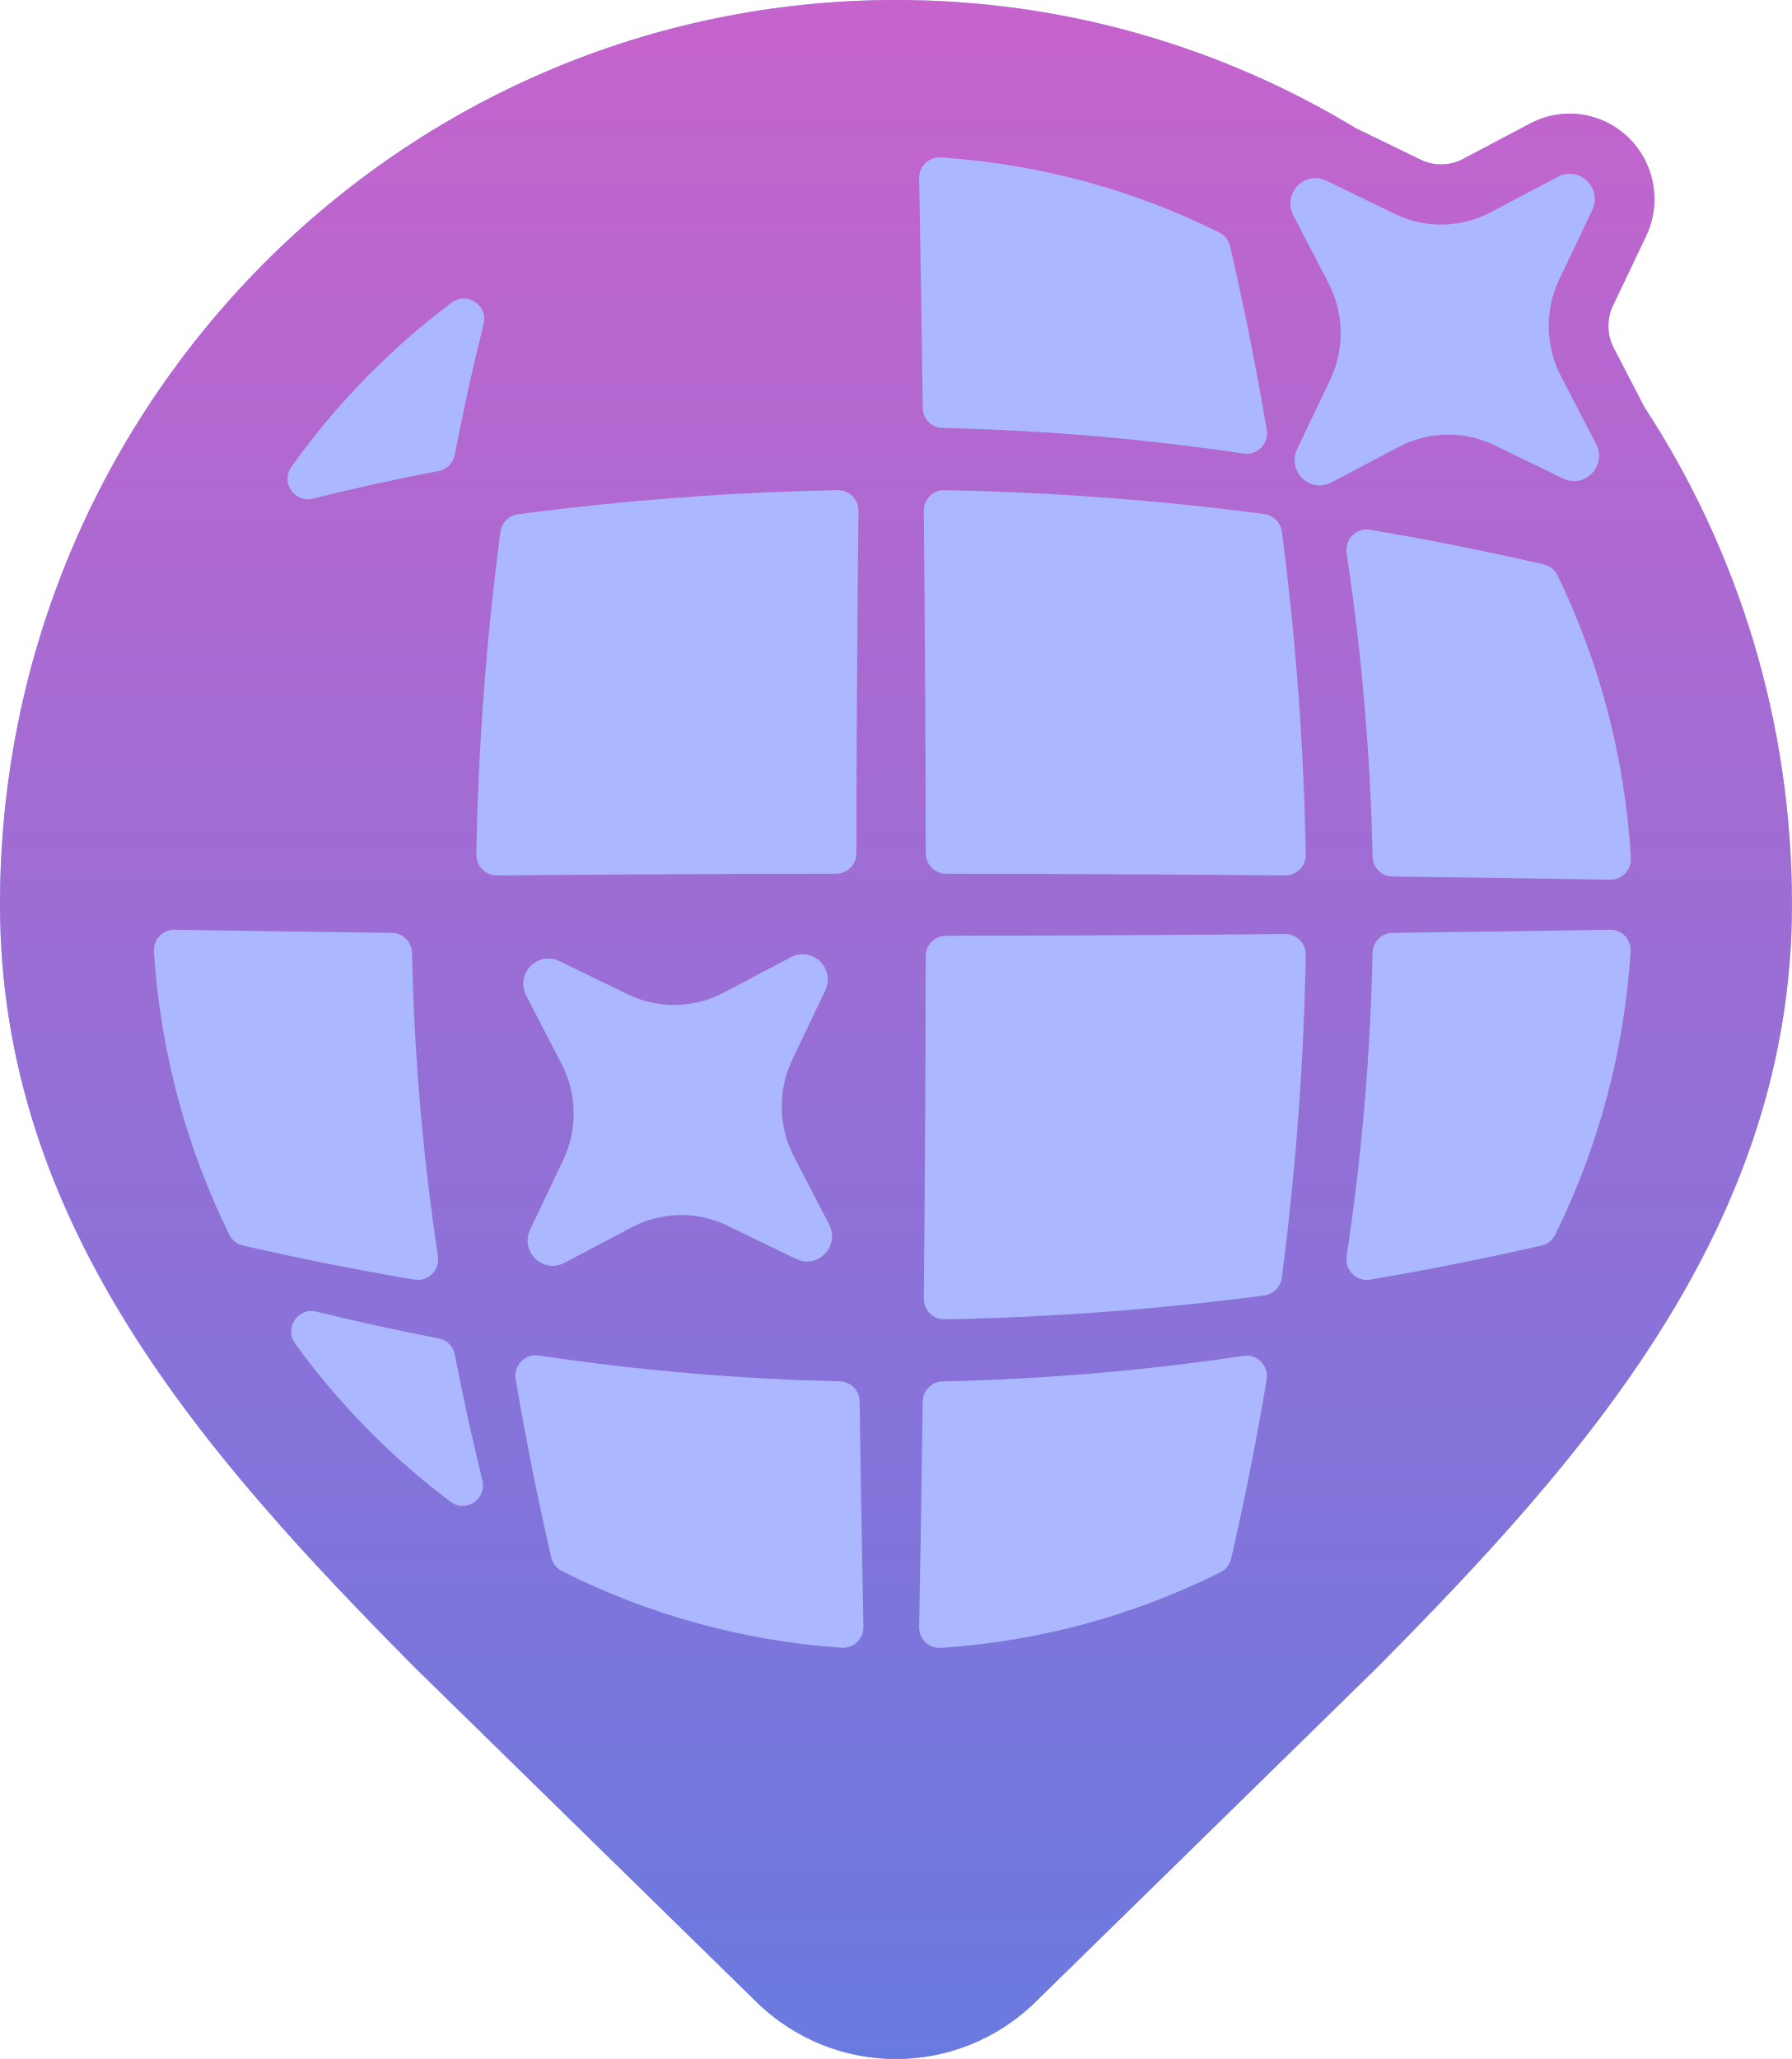
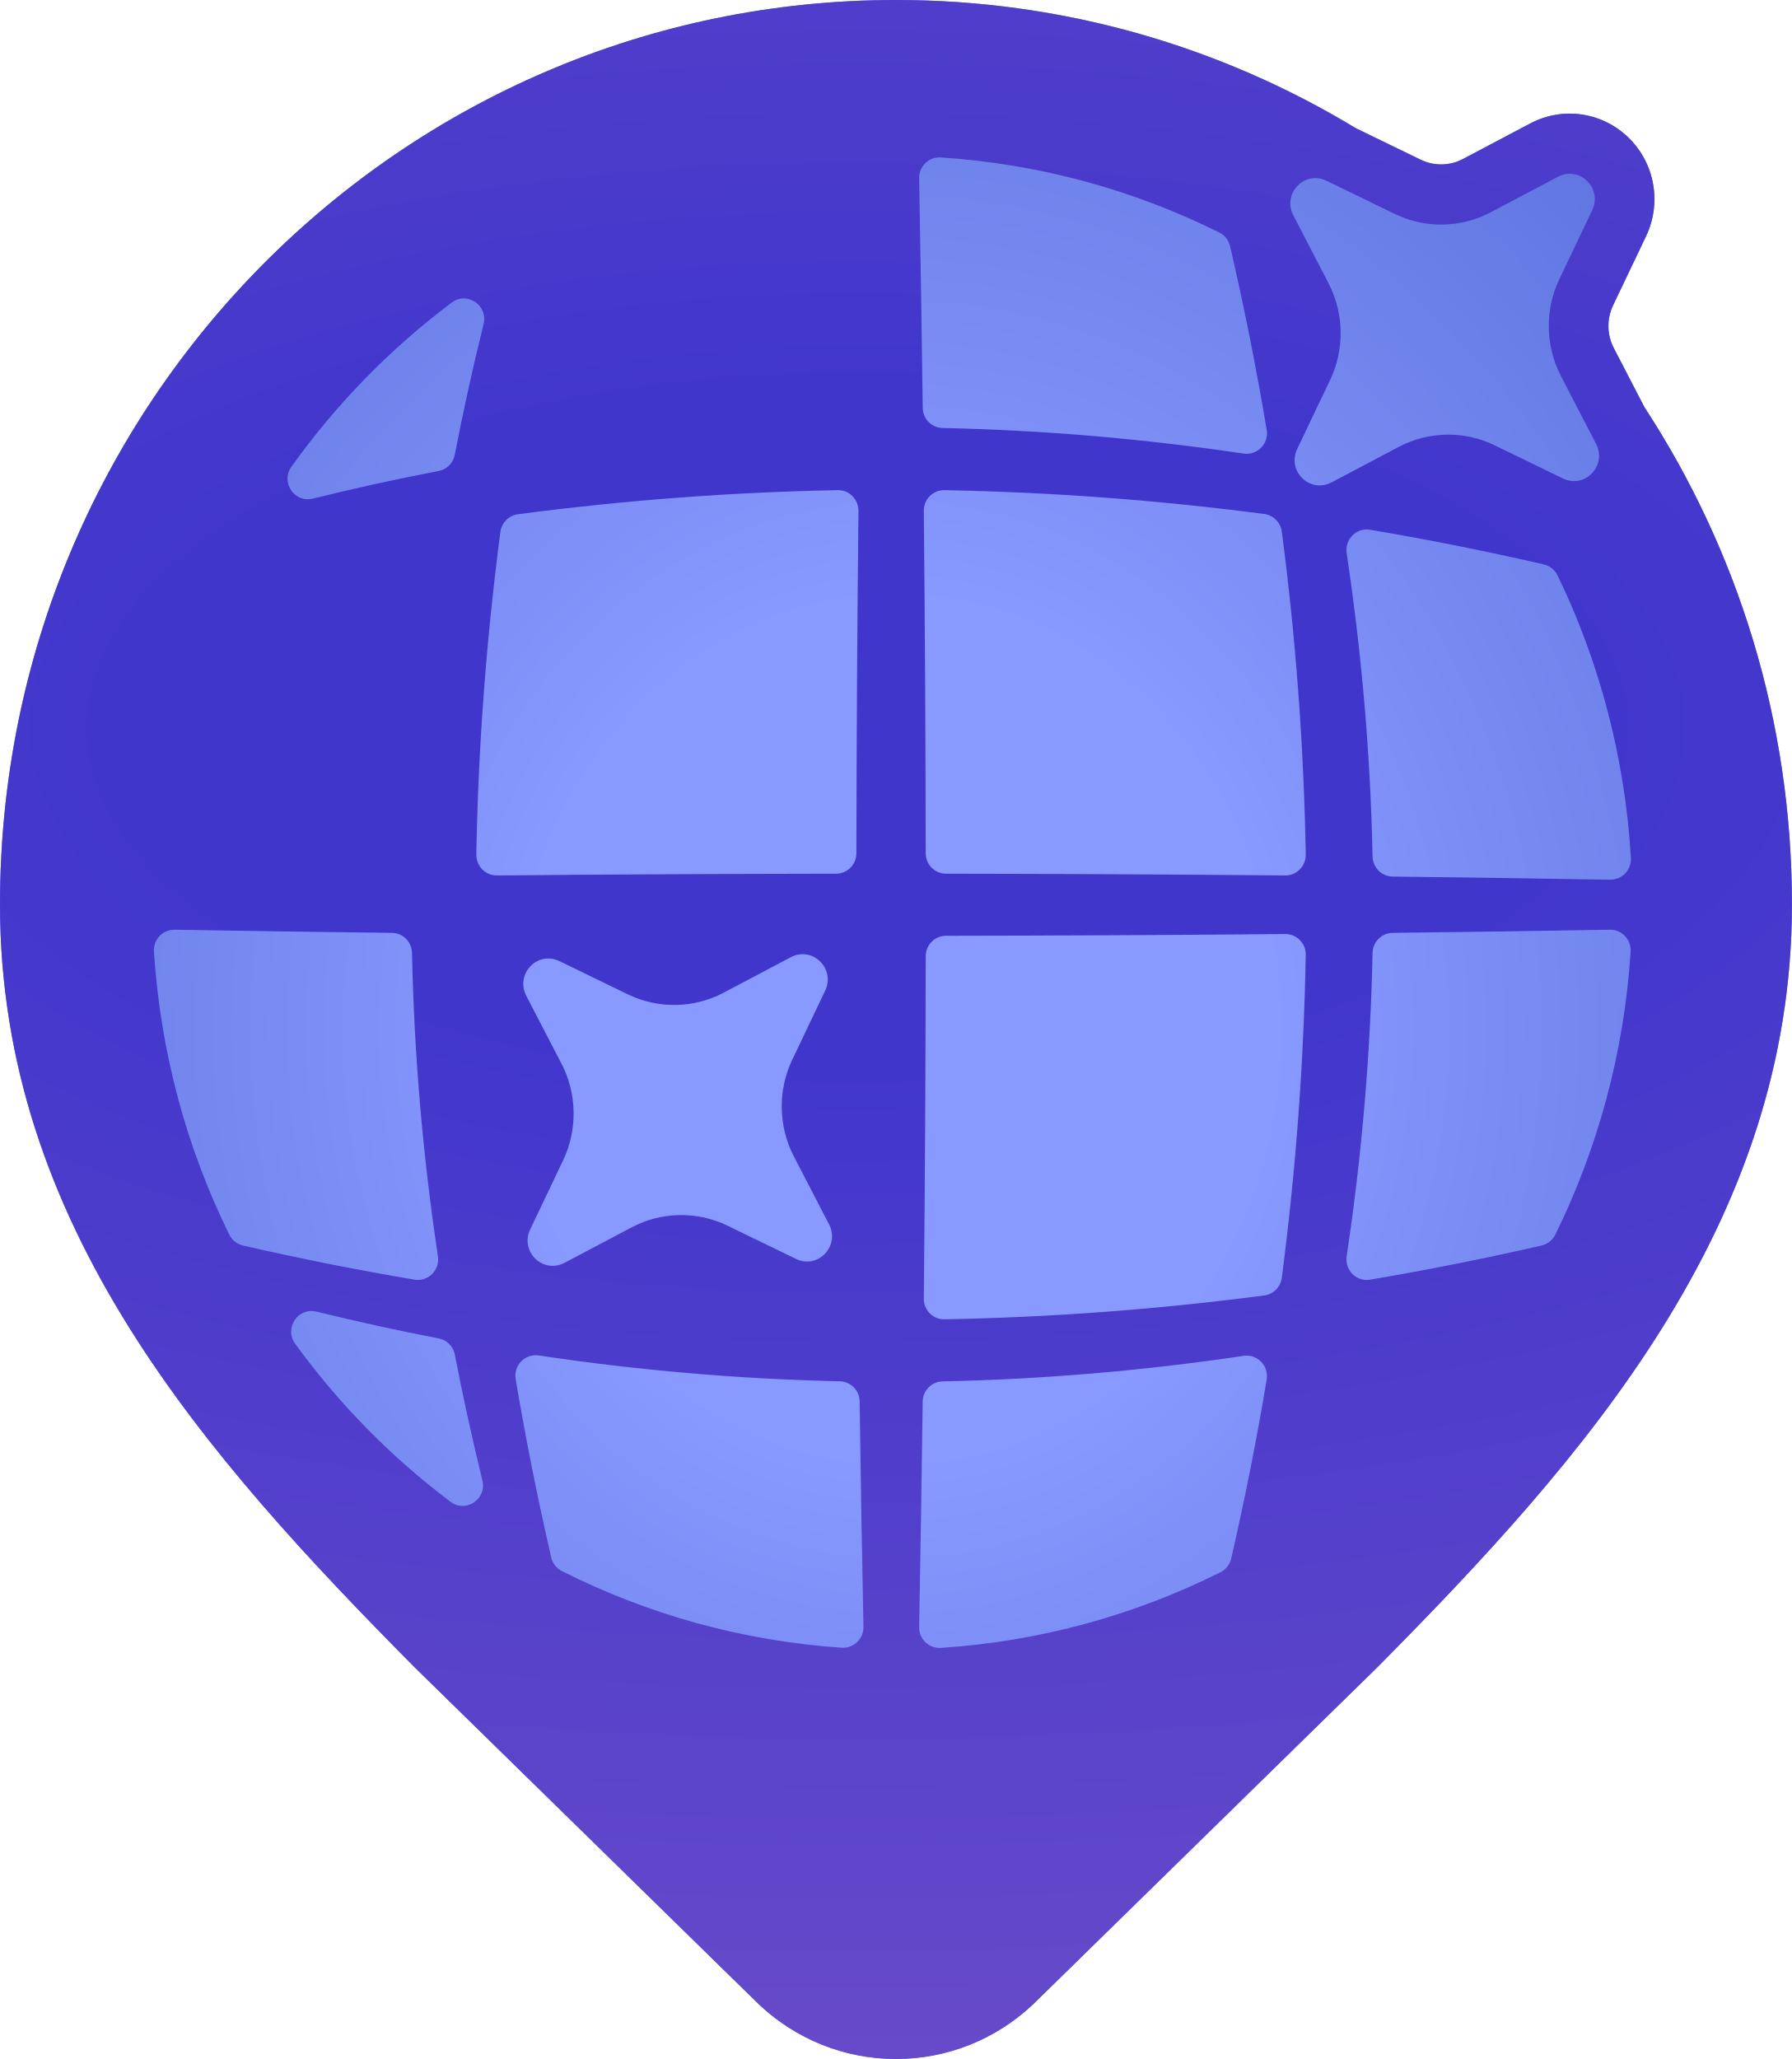
<svg xmlns="http://www.w3.org/2000/svg" width="47" height="54" viewBox="0 0 47 54" fill="none">
-   <path d="M43.135 10.686L42.326 9.125C42.147 8.779 42.14 8.364 42.307 8.012L43.173 6.196C43.589 5.322 43.405 4.284 42.715 3.611C42.025 2.938 40.99 2.787 40.139 3.236L38.369 4.171C38.026 4.352 37.615 4.359 37.266 4.19L35.568 3.366C32.04 1.229 27.913 0 23.5 0C10.521 0 0 10.619 0 23.719C0 32.128 5.369 38.171 10.873 43.726L13.967 46.755L19.839 52.503C21.879 54.499 25.121 54.499 27.161 52.503L33.033 46.755L36.127 43.726C41.566 38.236 47 32.128 47 23.719C47 18.905 45.577 14.426 43.136 10.686H43.135Z" fill="#ABB7FF" />
-   <path d="M43.135 10.686L42.326 9.125C42.147 8.779 42.14 8.364 42.307 8.012L43.173 6.196C43.589 5.322 43.405 4.284 42.715 3.611C42.025 2.938 40.99 2.787 40.139 3.236L38.369 4.171C38.026 4.352 37.615 4.359 37.266 4.19L35.568 3.366C32.04 1.229 27.913 0 23.5 0C10.521 0 0 10.619 0 23.719C0 32.128 5.369 38.171 10.873 43.726L13.967 46.755L19.839 52.503C21.879 54.499 25.121 54.499 27.161 52.503L33.033 46.755L36.127 43.726C41.566 38.236 47 32.128 47 23.719C47 18.905 45.577 14.426 43.136 10.686H43.135ZM7.645 12.239C8.818 10.596 10.237 9.143 11.848 7.936C12.252 7.633 12.805 8.007 12.684 8.5C12.4 9.643 12.148 10.786 11.928 11.928C11.886 12.144 11.72 12.311 11.505 12.352C10.405 12.563 9.304 12.806 8.203 13.077C7.719 13.195 7.354 12.645 7.644 12.238L7.645 12.239ZM6.014 32.381C4.901 30.119 4.208 27.611 4.038 24.956C4.018 24.643 4.267 24.377 4.579 24.383C6.48 24.414 8.381 24.444 10.282 24.466C10.569 24.468 10.8 24.703 10.807 24.993C10.861 27.645 11.088 30.295 11.486 32.947C11.54 33.308 11.232 33.621 10.874 33.561C9.375 33.309 7.875 33.009 6.375 32.666C6.218 32.63 6.086 32.526 6.014 32.381ZM11.816 39.386C10.262 38.217 8.887 36.819 7.742 35.241C7.447 34.835 7.814 34.281 8.299 34.399C9.368 34.661 10.437 34.897 11.506 35.101C11.72 35.142 11.887 35.309 11.929 35.525C12.141 36.624 12.383 37.724 12.652 38.824C12.774 39.316 12.219 39.689 11.817 39.386H11.816ZM12.493 22.415C12.543 19.593 12.754 16.772 13.125 13.95C13.156 13.709 13.346 13.518 13.585 13.487C16.381 13.119 19.177 12.908 21.974 12.855C22.274 12.849 22.518 13.096 22.516 13.399C22.485 16.392 22.466 19.384 22.462 22.378C22.462 22.674 22.224 22.914 21.931 22.914C18.965 22.918 15.998 22.933 13.032 22.96C12.733 22.963 12.489 22.716 12.495 22.415H12.493ZM14.727 27.898L13.801 26.112C13.668 25.854 13.711 25.552 13.912 25.342C14.113 25.132 14.41 25.079 14.671 25.206L16.47 26.079C17.262 26.463 18.198 26.447 18.976 26.037L20.746 25.102C21.002 24.967 21.301 25.011 21.509 25.214C21.717 25.417 21.769 25.717 21.644 25.98L20.778 27.796C20.398 28.594 20.414 29.54 20.82 30.325L21.746 32.111C21.88 32.369 21.837 32.671 21.637 32.881C21.436 33.091 21.139 33.144 20.878 33.017L19.079 32.144C18.288 31.76 17.351 31.776 16.573 32.186L14.803 33.121C14.704 33.173 14.599 33.199 14.495 33.199C14.331 33.199 14.169 33.135 14.04 33.011C13.832 32.808 13.78 32.508 13.905 32.245L14.771 30.428C15.151 29.63 15.135 28.684 14.729 27.899L14.727 27.898ZM22.077 43.214C19.453 43.035 16.973 42.331 14.737 41.203C14.595 41.132 14.493 40.998 14.457 40.843C14.098 39.284 13.787 37.725 13.525 36.168C13.464 35.808 13.773 35.496 14.131 35.549C16.762 35.943 19.395 36.168 22.026 36.226C22.312 36.233 22.543 36.465 22.547 36.755C22.574 38.725 22.608 40.696 22.647 42.666C22.654 42.982 22.389 43.234 22.077 43.214ZM24.674 4.129C27.284 4.299 29.755 4.989 31.982 6.099C32.125 6.17 32.228 6.303 32.264 6.46C32.636 8.067 32.956 9.672 33.224 11.278C33.284 11.638 32.976 11.949 32.618 11.896C29.987 11.505 27.354 11.281 24.723 11.225C24.436 11.22 24.205 10.987 24.202 10.697C24.176 8.689 24.144 6.682 24.108 4.675C24.102 4.36 24.364 4.108 24.676 4.129H24.674ZM33.224 36.176C32.964 37.742 32.652 39.307 32.293 40.873C32.256 41.03 32.154 41.163 32.011 41.234C29.776 42.351 27.296 43.048 24.676 43.218C24.364 43.238 24.102 42.986 24.108 42.672C24.144 40.7 24.175 38.728 24.201 36.758C24.205 36.468 24.436 36.235 24.722 36.229C27.353 36.173 29.986 35.95 32.617 35.559C32.974 35.506 33.282 35.816 33.223 36.176H33.224ZM33.62 33.512C33.589 33.753 33.398 33.944 33.16 33.975C30.364 34.341 27.566 34.55 24.77 34.601C24.471 34.606 24.228 34.36 24.23 34.059C24.26 31.065 24.276 28.071 24.28 25.078C24.28 24.782 24.518 24.542 24.811 24.542C27.777 24.538 30.744 24.523 33.71 24.496C34.009 24.493 34.253 24.74 34.248 25.041C34.198 27.864 33.988 30.689 33.62 33.512ZM33.71 22.96C30.744 22.933 27.777 22.918 24.811 22.914C24.518 22.914 24.28 22.674 24.28 22.378C24.276 19.384 24.26 16.391 24.23 13.397C24.228 13.095 24.472 12.849 24.77 12.855C27.566 12.907 30.364 13.115 33.16 13.48C33.398 13.512 33.589 13.702 33.62 13.944C33.99 16.767 34.199 19.592 34.248 22.415C34.253 22.716 34.009 22.963 33.71 22.96ZM34.614 12.731C34.449 12.731 34.287 12.667 34.158 12.543C33.951 12.34 33.898 12.04 34.023 11.777L34.889 9.961C35.27 9.162 35.253 8.217 34.847 7.432L33.921 5.645C33.787 5.388 33.83 5.085 34.03 4.875C34.231 4.666 34.528 4.612 34.789 4.739L36.589 5.613C37.38 5.997 38.317 5.981 39.094 5.57L40.864 4.636C41.119 4.501 41.419 4.544 41.627 4.746C41.835 4.949 41.887 5.249 41.762 5.512L40.897 7.328C40.516 8.127 40.532 9.072 40.938 9.857L41.864 11.643C41.998 11.901 41.955 12.204 41.755 12.413C41.554 12.623 41.257 12.676 40.996 12.55L39.197 11.676C38.406 11.292 37.469 11.308 36.691 11.719L34.921 12.653C34.823 12.705 34.717 12.731 34.614 12.731ZM40.793 32.381C40.721 32.526 40.589 32.629 40.432 32.666C38.932 33.009 37.432 33.308 35.932 33.561C35.575 33.621 35.267 33.309 35.321 32.947C35.719 30.295 35.946 27.645 36 24.993C36.005 24.703 36.237 24.47 36.525 24.466C38.426 24.444 40.327 24.415 42.228 24.383C42.539 24.377 42.789 24.643 42.769 24.956C42.599 27.609 41.906 30.119 40.793 32.381ZM42.234 23.072C40.331 23.039 38.427 23.01 36.525 22.989C36.237 22.986 36.007 22.752 36 22.461C35.946 19.81 35.719 17.159 35.321 14.508C35.267 14.147 35.575 13.833 35.932 13.893C37.451 14.149 38.971 14.453 40.49 14.802C40.647 14.838 40.782 14.944 40.852 15.09C41.946 17.35 42.62 19.855 42.776 22.5C42.795 22.813 42.545 23.076 42.234 23.07V23.072Z" fill="url(#paint0_linear_227_17)" />
+   <path d="M43.135 10.686L42.326 9.125C42.147 8.779 42.14 8.364 42.307 8.012L43.173 6.196C43.589 5.322 43.405 4.284 42.715 3.611C42.025 2.938 40.99 2.787 40.139 3.236L38.369 4.171C38.026 4.352 37.615 4.359 37.266 4.19L35.568 3.366C32.04 1.229 27.913 0 23.5 0C10.521 0 0 10.619 0 23.719C0 32.128 5.369 38.171 10.873 43.726L13.967 46.755L19.839 52.503C21.879 54.499 25.121 54.499 27.161 52.503L33.033 46.755L36.127 43.726C41.566 38.236 47 32.128 47 23.719C47 18.905 45.577 14.426 43.136 10.686H43.135Z" fill="url(#paint0_radial_237_2)" />
+   <path d="M43.135 10.686L42.326 9.125C42.147 8.779 42.14 8.364 42.307 8.012L43.173 6.196C43.589 5.322 43.405 4.284 42.715 3.611C42.025 2.938 40.99 2.787 40.139 3.236L38.369 4.171C38.026 4.352 37.615 4.359 37.266 4.19L35.568 3.366C32.04 1.229 27.913 0 23.5 0C10.521 0 0 10.619 0 23.719C0 32.128 5.369 38.171 10.873 43.726L13.967 46.755L19.839 52.503C21.879 54.499 25.121 54.499 27.161 52.503L33.033 46.755L36.127 43.726C41.566 38.236 47 32.128 47 23.719C47 18.905 45.577 14.426 43.136 10.686H43.135ZM7.645 12.239C8.818 10.596 10.237 9.143 11.848 7.936C12.252 7.633 12.805 8.007 12.684 8.5C12.4 9.643 12.148 10.786 11.928 11.928C11.886 12.144 11.72 12.311 11.505 12.352C10.405 12.563 9.304 12.806 8.203 13.077C7.719 13.195 7.354 12.645 7.644 12.238L7.645 12.239ZM6.014 32.381C4.901 30.119 4.208 27.611 4.038 24.956C4.018 24.643 4.267 24.377 4.579 24.383C6.48 24.414 8.381 24.444 10.282 24.466C10.569 24.468 10.8 24.703 10.807 24.993C10.861 27.645 11.088 30.295 11.486 32.947C11.54 33.308 11.232 33.621 10.874 33.561C9.375 33.309 7.875 33.009 6.375 32.666C6.218 32.63 6.086 32.526 6.014 32.381ZM11.816 39.386C10.262 38.217 8.887 36.819 7.742 35.241C7.447 34.835 7.814 34.281 8.299 34.399C9.368 34.661 10.437 34.897 11.506 35.101C11.72 35.142 11.887 35.309 11.929 35.525C12.141 36.624 12.383 37.724 12.652 38.824C12.774 39.316 12.219 39.689 11.817 39.386H11.816ZM12.493 22.415C12.543 19.593 12.754 16.772 13.125 13.95C13.156 13.709 13.346 13.518 13.585 13.487C16.381 13.119 19.177 12.908 21.974 12.855C22.274 12.849 22.518 13.096 22.516 13.399C22.485 16.392 22.466 19.384 22.462 22.378C22.462 22.674 22.224 22.914 21.931 22.914C18.965 22.918 15.998 22.933 13.032 22.96C12.733 22.963 12.489 22.716 12.495 22.415H12.493ZM14.727 27.898L13.801 26.112C13.668 25.854 13.711 25.552 13.912 25.342C14.113 25.132 14.41 25.079 14.671 25.206L16.47 26.079C17.262 26.463 18.198 26.447 18.976 26.037L20.746 25.102C21.002 24.967 21.301 25.011 21.509 25.214C21.717 25.417 21.769 25.717 21.644 25.98L20.778 27.796C20.398 28.594 20.414 29.54 20.82 30.325L21.746 32.111C21.88 32.369 21.837 32.671 21.637 32.881C21.436 33.091 21.139 33.144 20.878 33.017L19.079 32.144C18.288 31.76 17.351 31.776 16.573 32.186L14.803 33.121C14.704 33.173 14.599 33.199 14.495 33.199C14.331 33.199 14.169 33.135 14.04 33.011C13.832 32.808 13.78 32.508 13.905 32.245L14.771 30.428C15.151 29.63 15.135 28.684 14.729 27.899L14.727 27.898ZM22.077 43.214C19.453 43.035 16.973 42.331 14.737 41.203C14.595 41.132 14.493 40.998 14.457 40.843C14.098 39.284 13.787 37.725 13.525 36.168C13.464 35.808 13.773 35.496 14.131 35.549C16.762 35.943 19.395 36.168 22.026 36.226C22.312 36.233 22.543 36.465 22.547 36.755C22.574 38.725 22.608 40.696 22.647 42.666C22.654 42.982 22.389 43.234 22.077 43.214ZM24.674 4.129C27.284 4.299 29.755 4.989 31.982 6.099C32.125 6.17 32.228 6.303 32.264 6.46C32.636 8.067 32.956 9.672 33.224 11.278C33.284 11.638 32.976 11.949 32.618 11.896C29.987 11.505 27.354 11.281 24.723 11.225C24.436 11.22 24.205 10.987 24.202 10.697C24.176 8.689 24.144 6.682 24.108 4.675C24.102 4.36 24.364 4.108 24.676 4.129H24.674ZM33.224 36.176C32.964 37.742 32.652 39.307 32.293 40.873C32.256 41.03 32.154 41.163 32.011 41.234C29.776 42.351 27.296 43.048 24.676 43.218C24.364 43.238 24.102 42.986 24.108 42.672C24.144 40.7 24.175 38.728 24.201 36.758C24.205 36.468 24.436 36.235 24.722 36.229C27.353 36.173 29.986 35.95 32.617 35.559C32.974 35.506 33.282 35.816 33.223 36.176H33.224ZM33.62 33.512C33.589 33.753 33.398 33.944 33.16 33.975C30.364 34.341 27.566 34.55 24.77 34.601C24.471 34.606 24.228 34.36 24.23 34.059C24.26 31.065 24.276 28.071 24.28 25.078C24.28 24.782 24.518 24.542 24.811 24.542C27.777 24.538 30.744 24.523 33.71 24.496C34.009 24.493 34.253 24.74 34.248 25.041C34.198 27.864 33.988 30.689 33.62 33.512ZM33.71 22.96C30.744 22.933 27.777 22.918 24.811 22.914C24.518 22.914 24.28 22.674 24.28 22.378C24.276 19.384 24.26 16.391 24.23 13.397C24.228 13.095 24.472 12.849 24.77 12.855C27.566 12.907 30.364 13.115 33.16 13.48C33.398 13.512 33.589 13.702 33.62 13.944C33.99 16.767 34.199 19.592 34.248 22.415C34.253 22.716 34.009 22.963 33.71 22.96ZM34.614 12.731C34.449 12.731 34.287 12.667 34.158 12.543C33.951 12.34 33.898 12.04 34.023 11.777L34.889 9.961C35.27 9.162 35.253 8.217 34.847 7.432L33.921 5.645C33.787 5.388 33.83 5.085 34.03 4.875C34.231 4.666 34.528 4.612 34.789 4.739L36.589 5.613C37.38 5.997 38.317 5.981 39.094 5.57L40.864 4.636C41.119 4.501 41.419 4.544 41.627 4.746C41.835 4.949 41.887 5.249 41.762 5.512L40.897 7.328C40.516 8.127 40.532 9.072 40.938 9.857L41.864 11.643C41.998 11.901 41.955 12.204 41.755 12.413C41.554 12.623 41.257 12.676 40.996 12.55L39.197 11.676C38.406 11.292 37.469 11.308 36.691 11.719L34.921 12.653C34.823 12.705 34.717 12.731 34.614 12.731ZM40.793 32.381C40.721 32.526 40.589 32.629 40.432 32.666C38.932 33.009 37.432 33.308 35.932 33.561C35.575 33.621 35.267 33.309 35.321 32.947C35.719 30.295 35.946 27.645 36 24.993C36.005 24.703 36.237 24.47 36.525 24.466C38.426 24.444 40.327 24.415 42.228 24.383C42.539 24.377 42.789 24.643 42.769 24.956C42.599 27.609 41.906 30.119 40.793 32.381ZM42.234 23.072C40.331 23.039 38.427 23.01 36.525 22.989C36.237 22.986 36.007 22.752 36 22.461C35.946 19.81 35.719 17.159 35.321 14.508C35.267 14.147 35.575 13.833 35.932 13.893C37.451 14.149 38.971 14.453 40.49 14.802C40.647 14.838 40.782 14.944 40.852 15.09C41.946 17.35 42.62 19.855 42.776 22.5C42.795 22.813 42.545 23.076 42.234 23.07V23.072Z" fill="url(#paint1_radial_237_2)" />
  <defs>
-     <linearGradient id="paint0_linear_227_17" x1="23.5" y1="0" x2="23.5" y2="54" gradientUnits="userSpaceOnUse">
-       <stop stop-color="#C663CC" />
-       <stop offset="1" stop-color="#697ADF" />
-     </linearGradient>
+     <radialGradient id="paint0_radial_237_2" cx="0" cy="0" r="1" gradientUnits="userSpaceOnUse" gradientTransform="translate(23.5 27) rotate(90) scale(46 40.037)">
+       <stop offset="0.245" stop-color="#8899FF" />
+       <stop offset="1" stop-color="#415AC8" />
+     </radialGradient>
+     <radialGradient id="paint1_radial_237_2" cx="0" cy="0" r="1" gradientUnits="userSpaceOnUse" gradientTransform="translate(22.5 19) rotate(90) scale(55 116.286)">
+       <stop offset="0.165" stop-color="#4136CC" />
+       <stop offset="1" stop-color="#8359C7" />
+     </radialGradient>
  </defs>
</svg>
